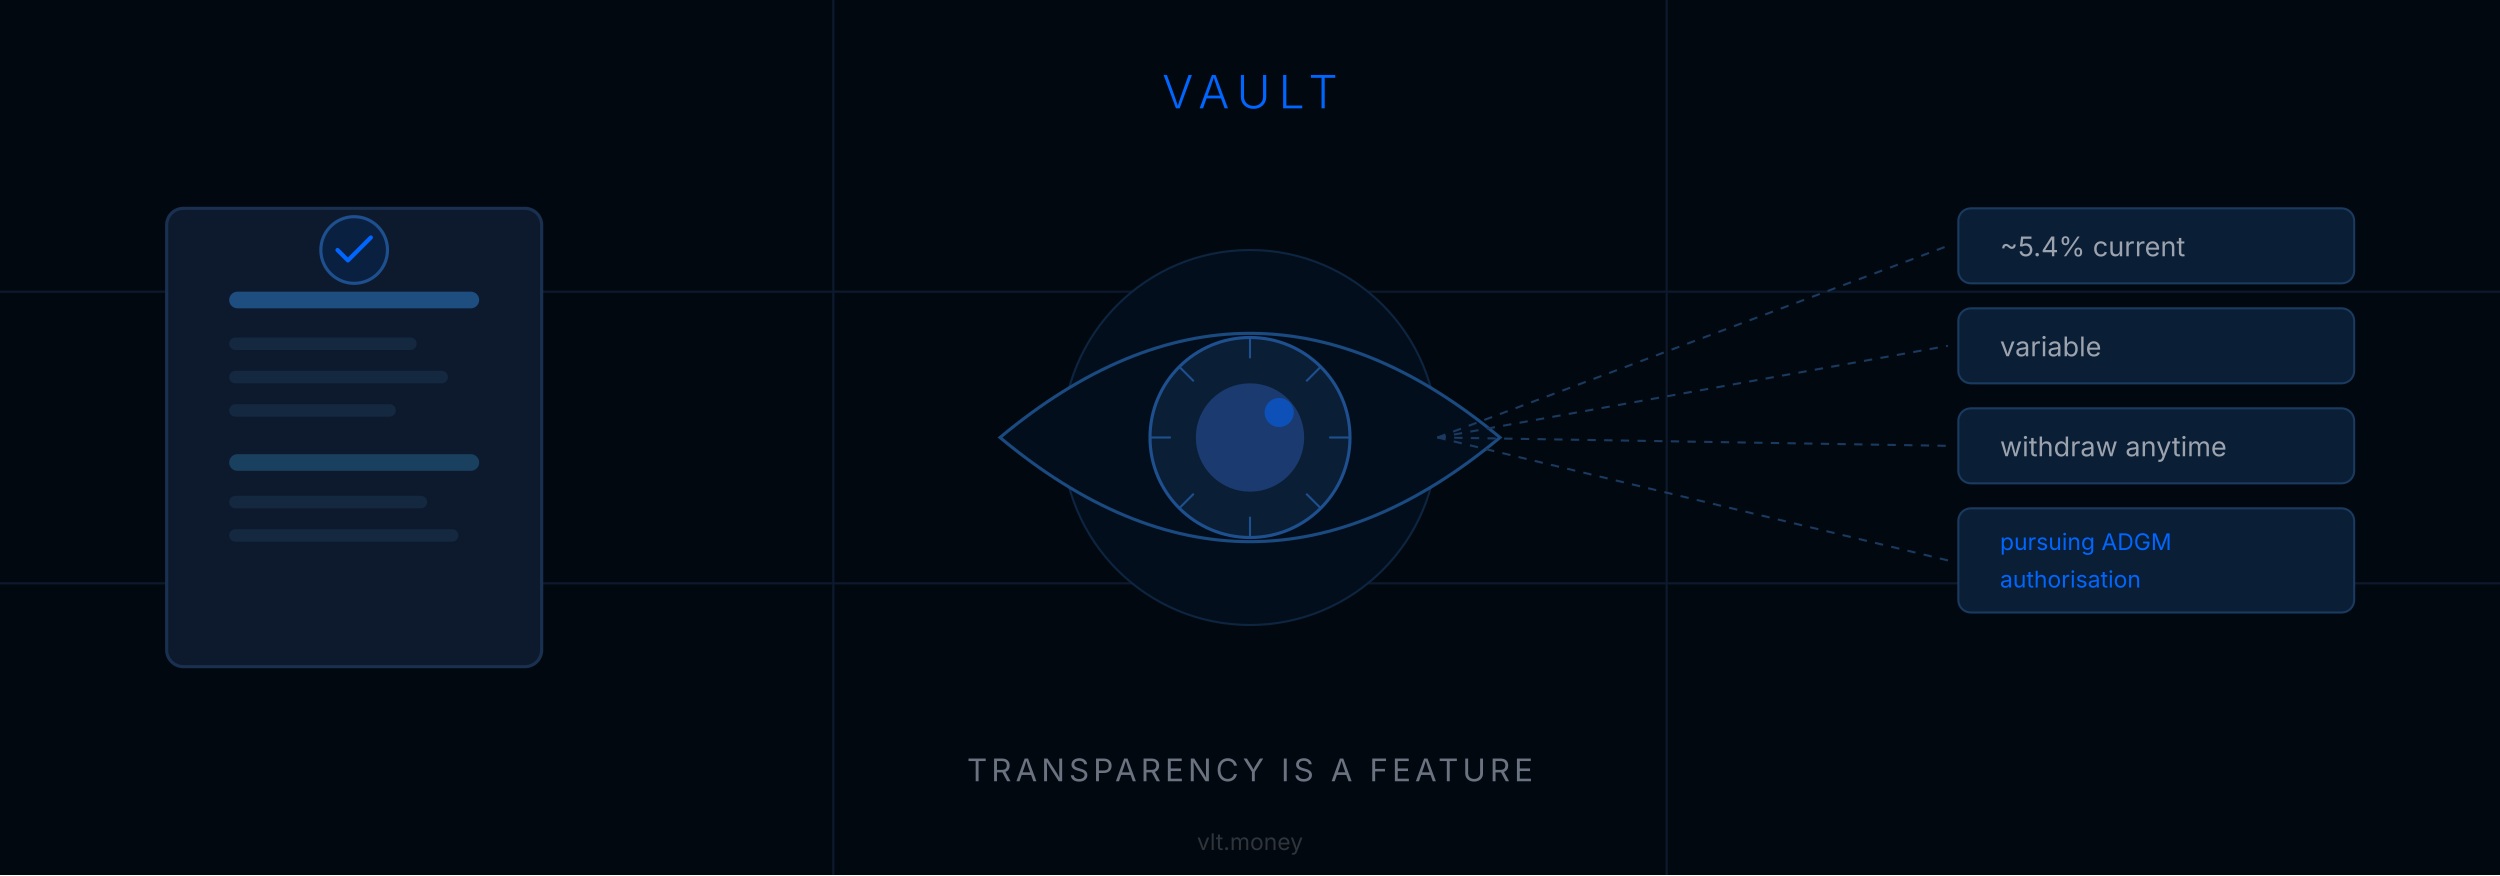
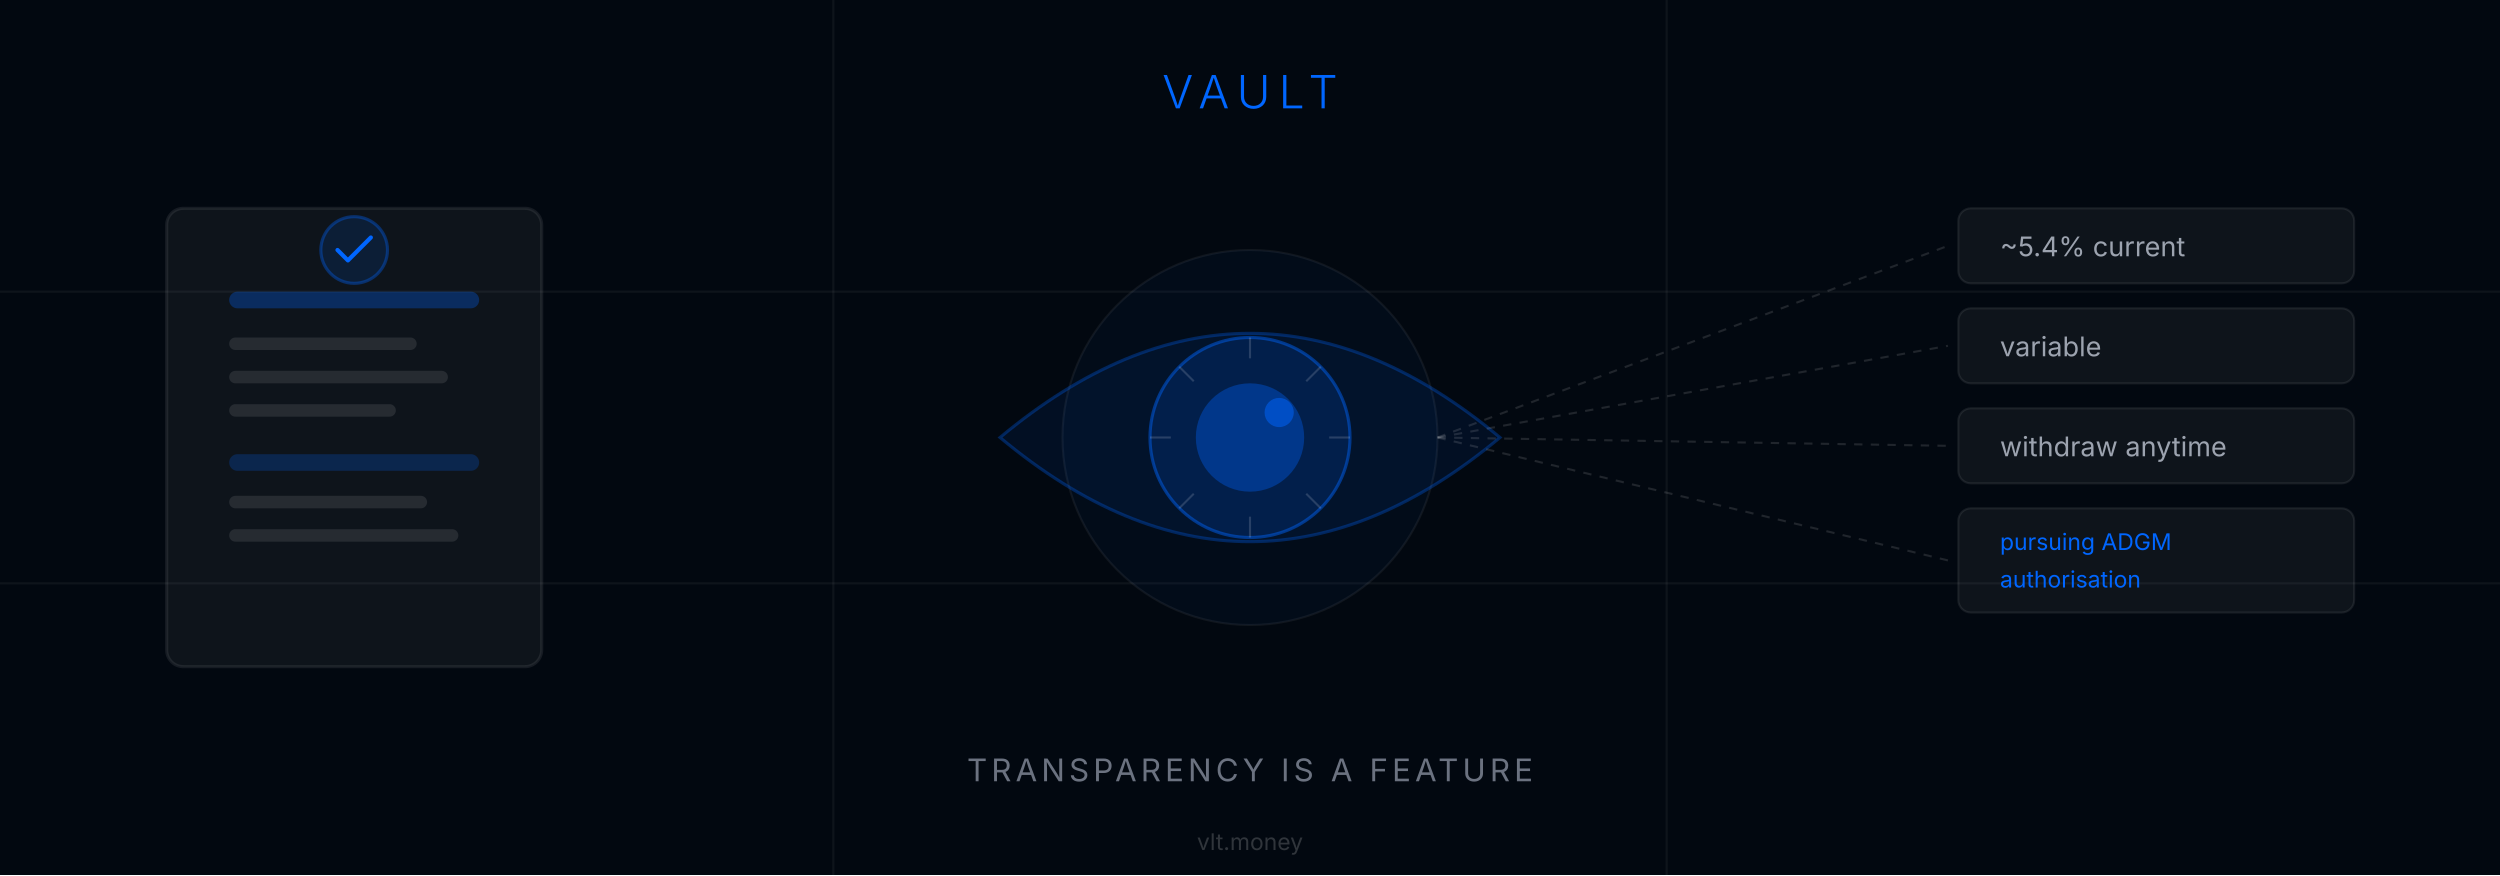
<svg xmlns="http://www.w3.org/2000/svg" width="1200" height="420" viewBox="0 0 1200 420" fill="none">
  <rect width="1200" height="420" fill="#020810" />
-   <line x1="0" y1="140" x2="1200" y2="140" stroke="#0d1a2e" stroke-width="1" />
-   <line x1="0" y1="280" x2="1200" y2="280" stroke="#0d1a2e" stroke-width="1" />
-   <line x1="400" y1="0" x2="400" y2="420" stroke="#0d1a2e" stroke-width="1" />
-   <line x1="800" y1="0" x2="800" y2="420" stroke="#0d1a2e" stroke-width="1" />
-   <rect x="80" y="100" width="180" height="220" rx="8" fill="#0d1a2e" stroke="#1a3050" stroke-width="1.5" />
-   <rect x="110" y="140" width="120" height="8" rx="4" fill="#1e4d80" />
-   <rect x="110" y="162" width="90" height="6" rx="3" fill="#142840" />
-   <rect x="110" y="178" width="105" height="6" rx="3" fill="#142840" />
-   <rect x="110" y="194" width="80" height="6" rx="3" fill="#142840" />
-   <rect x="110" y="218" width="120" height="8" rx="4" fill="#1a4060" />
-   <rect x="110" y="238" width="95" height="6" rx="3" fill="#142840" />
-   <rect x="110" y="254" width="110" height="6" rx="3" fill="#142840" />
-   <circle cx="170" cy="120" r="16" fill="#0a2040" stroke="#1e5090" stroke-width="1.5" />
+   <line x1="0" y1="140" x2="1200" y2="140" stroke="rgba(255,255,255,0.05)" stroke-width="1" />
+   <line x1="0" y1="280" x2="1200" y2="280" stroke="rgba(255,255,255,0.05)" stroke-width="1" />
+   <line x1="400" y1="0" x2="400" y2="420" stroke="rgba(255,255,255,0.05)" stroke-width="1" />
+   <line x1="800" y1="0" x2="800" y2="420" stroke="rgba(255,255,255,0.05)" stroke-width="1" />
+   <rect x="80" y="100" width="180" height="220" rx="8" fill="rgba(255,255,255,0.05)" stroke="rgba(255,255,255,0.08)" stroke-width="1.5" />
+   <rect x="110" y="140" width="120" height="8" rx="4" fill="rgba(0,102,255,0.3)" />
+   <rect x="110" y="162" width="90" height="6" rx="3" fill="rgba(255,255,255,0.10)" />
+   <rect x="110" y="178" width="105" height="6" rx="3" fill="rgba(255,255,255,0.10)" />
+   <rect x="110" y="194" width="80" height="6" rx="3" fill="rgba(255,255,255,0.10)" />
+   <rect x="110" y="218" width="120" height="8" rx="4" fill="rgba(0,102,255,0.22)" />
+   <rect x="110" y="238" width="95" height="6" rx="3" fill="rgba(255,255,255,0.10)" />
+   <rect x="110" y="254" width="110" height="6" rx="3" fill="rgba(255,255,255,0.10)" />
+   <circle cx="170" cy="120" r="16" fill="rgba(0,102,255,0.12)" stroke="rgba(0,102,255,0.35)" stroke-width="1.5" />
  <path d="M162 120 L167 125 L178 114" stroke="#0066FF" stroke-width="2" stroke-linecap="round" stroke-linejoin="round" />
-   <circle cx="600" cy="210" r="90" fill="#030e1c" stroke="#0d2540" stroke-width="1" />
-   <path d="M480 210 Q600 110 720 210 Q600 310 480 210 Z" fill="#030e1c" stroke="#1a4a80" stroke-width="1.5" />
-   <circle cx="600" cy="210" r="48" fill="#0a1e35" stroke="#1e5090" stroke-width="1.5" />
-   <circle cx="600" cy="210" r="26" fill="#1a3a70" />
+   <circle cx="600" cy="210" r="90" fill="rgba(0,102,255,0.04)" stroke="rgba(255,255,255,0.06)" stroke-width="1" />
+   <path d="M480 210 Q600 110 720 210 Q600 310 480 210 Z" fill="rgba(0,102,255,0.08)" stroke="rgba(0,102,255,0.30)" stroke-width="1.5" />
+   <circle cx="600" cy="210" r="48" fill="rgba(0,102,255,0.15)" stroke="rgba(0,102,255,0.45)" stroke-width="1.5" />
+   <circle cx="600" cy="210" r="26" fill="rgba(0,102,255,0.35)" />
  <circle cx="614" cy="198" r="7" fill="#0066FF" opacity="0.5" />
-   <line x1="600" y1="162" x2="600" y2="172" stroke="#1e5090" stroke-width="1" />
-   <line x1="600" y1="248" x2="600" y2="258" stroke="#1e5090" stroke-width="1" />
-   <line x1="552" y1="210" x2="562" y2="210" stroke="#1e5090" stroke-width="1" />
-   <line x1="638" y1="210" x2="648" y2="210" stroke="#1e5090" stroke-width="1" />
-   <line x1="566" y1="176" x2="573" y2="183" stroke="#1e5090" stroke-width="1" />
-   <line x1="627" y1="237" x2="634" y2="244" stroke="#1e5090" stroke-width="1" />
-   <line x1="634" y1="176" x2="627" y2="183" stroke="#1e5090" stroke-width="1" />
-   <line x1="573" y1="237" x2="566" y2="244" stroke="#1e5090" stroke-width="1" />
-   <rect x="940" y="100" width="190" height="36" rx="6" fill="#0a1e35" stroke="#1a3a60" stroke-width="1" />
+   <line x1="600" y1="162" x2="600" y2="172" stroke="rgba(255,255,255,0.15)" stroke-width="1" />
+   <line x1="600" y1="248" x2="600" y2="258" stroke="rgba(255,255,255,0.15)" stroke-width="1" />
+   <line x1="552" y1="210" x2="562" y2="210" stroke="rgba(255,255,255,0.15)" stroke-width="1" />
+   <line x1="638" y1="210" x2="648" y2="210" stroke="rgba(255,255,255,0.15)" stroke-width="1" />
+   <line x1="566" y1="176" x2="573" y2="183" stroke="rgba(255,255,255,0.15)" stroke-width="1" />
+   <line x1="627" y1="237" x2="634" y2="244" stroke="rgba(255,255,255,0.15)" stroke-width="1" />
+   <line x1="634" y1="176" x2="627" y2="183" stroke="rgba(255,255,255,0.15)" stroke-width="1" />
+   <line x1="573" y1="237" x2="566" y2="244" stroke="rgba(255,255,255,0.15)" stroke-width="1" />
+   <rect x="940" y="100" width="190" height="36" rx="6" fill="rgba(255,255,255,0.05)" stroke="rgba(255,255,255,0.08)" stroke-width="1" />
  <text x="960" y="123" font-family="Inter, system-ui, sans-serif" font-size="13" fill="#9CA3AF">~5.4% current</text>
-   <rect x="940" y="148" width="190" height="36" rx="6" fill="#0a1e35" stroke="#1a3a60" stroke-width="1" />
+   <rect x="940" y="148" width="190" height="36" rx="6" fill="rgba(255,255,255,0.05)" stroke="rgba(255,255,255,0.08)" stroke-width="1" />
  <text x="960" y="171" font-family="Inter, system-ui, sans-serif" font-size="13" fill="#9CA3AF">variable</text>
-   <rect x="940" y="196" width="190" height="36" rx="6" fill="#0a1e35" stroke="#1a3a60" stroke-width="1" />
+   <rect x="940" y="196" width="190" height="36" rx="6" fill="rgba(255,255,255,0.05)" stroke="rgba(255,255,255,0.08)" stroke-width="1" />
  <text x="960" y="219" font-family="Inter, system-ui, sans-serif" font-size="13" fill="#9CA3AF">withdraw anytime</text>
-   <rect x="940" y="244" width="190" height="50" rx="6" fill="#0a1e35" stroke="#1a3a60" stroke-width="1" />
+   <rect x="940" y="244" width="190" height="50" rx="6" fill="rgba(255,255,255,0.05)" stroke="rgba(255,255,255,0.08)" stroke-width="1" />
  <text x="960" y="264" font-family="Inter, system-ui, sans-serif" font-size="11" fill="#0066FF">pursuing ADGM</text>
  <text x="960" y="282" font-family="Inter, system-ui, sans-serif" font-size="11" fill="#0066FF">authorisation</text>
-   <line x1="690" y1="210" x2="935" y2="118" stroke="#1a3a60" stroke-width="1" stroke-dasharray="4,4" />
-   <line x1="690" y1="210" x2="935" y2="166" stroke="#1a3a60" stroke-width="1" stroke-dasharray="4,4" />
-   <line x1="690" y1="210" x2="935" y2="214" stroke="#1a3a60" stroke-width="1" stroke-dasharray="4,4" />
-   <line x1="690" y1="210" x2="935" y2="269" stroke="#1a3a60" stroke-width="1" stroke-dasharray="4,4" />
+   <line x1="690" y1="210" x2="935" y2="118" stroke="rgba(255,255,255,0.12)" stroke-width="1" stroke-dasharray="4,4" />
+   <line x1="690" y1="210" x2="935" y2="166" stroke="rgba(255,255,255,0.12)" stroke-width="1" stroke-dasharray="4,4" />
+   <line x1="690" y1="210" x2="935" y2="214" stroke="rgba(255,255,255,0.12)" stroke-width="1" stroke-dasharray="4,4" />
+   <line x1="690" y1="210" x2="935" y2="269" stroke="rgba(255,255,255,0.12)" stroke-width="1" stroke-dasharray="4,4" />
  <text x="600" y="375" font-family="Inter, system-ui, sans-serif" font-size="15" fill="#6B7280" text-anchor="middle" letter-spacing="2">TRANSPARENCY IS A FEATURE</text>
  <text x="600" y="52" font-family="Inter, system-ui, sans-serif" font-size="22" fill="#0066FF" text-anchor="middle" letter-spacing="4" font-weight="300">VAULT</text>
  <text x="600" y="408" text-anchor="middle" font-family="Inter, system-ui, sans-serif" font-size="11" fill="rgba(255,255,255,0.18)">vlt.money</text>
</svg>
